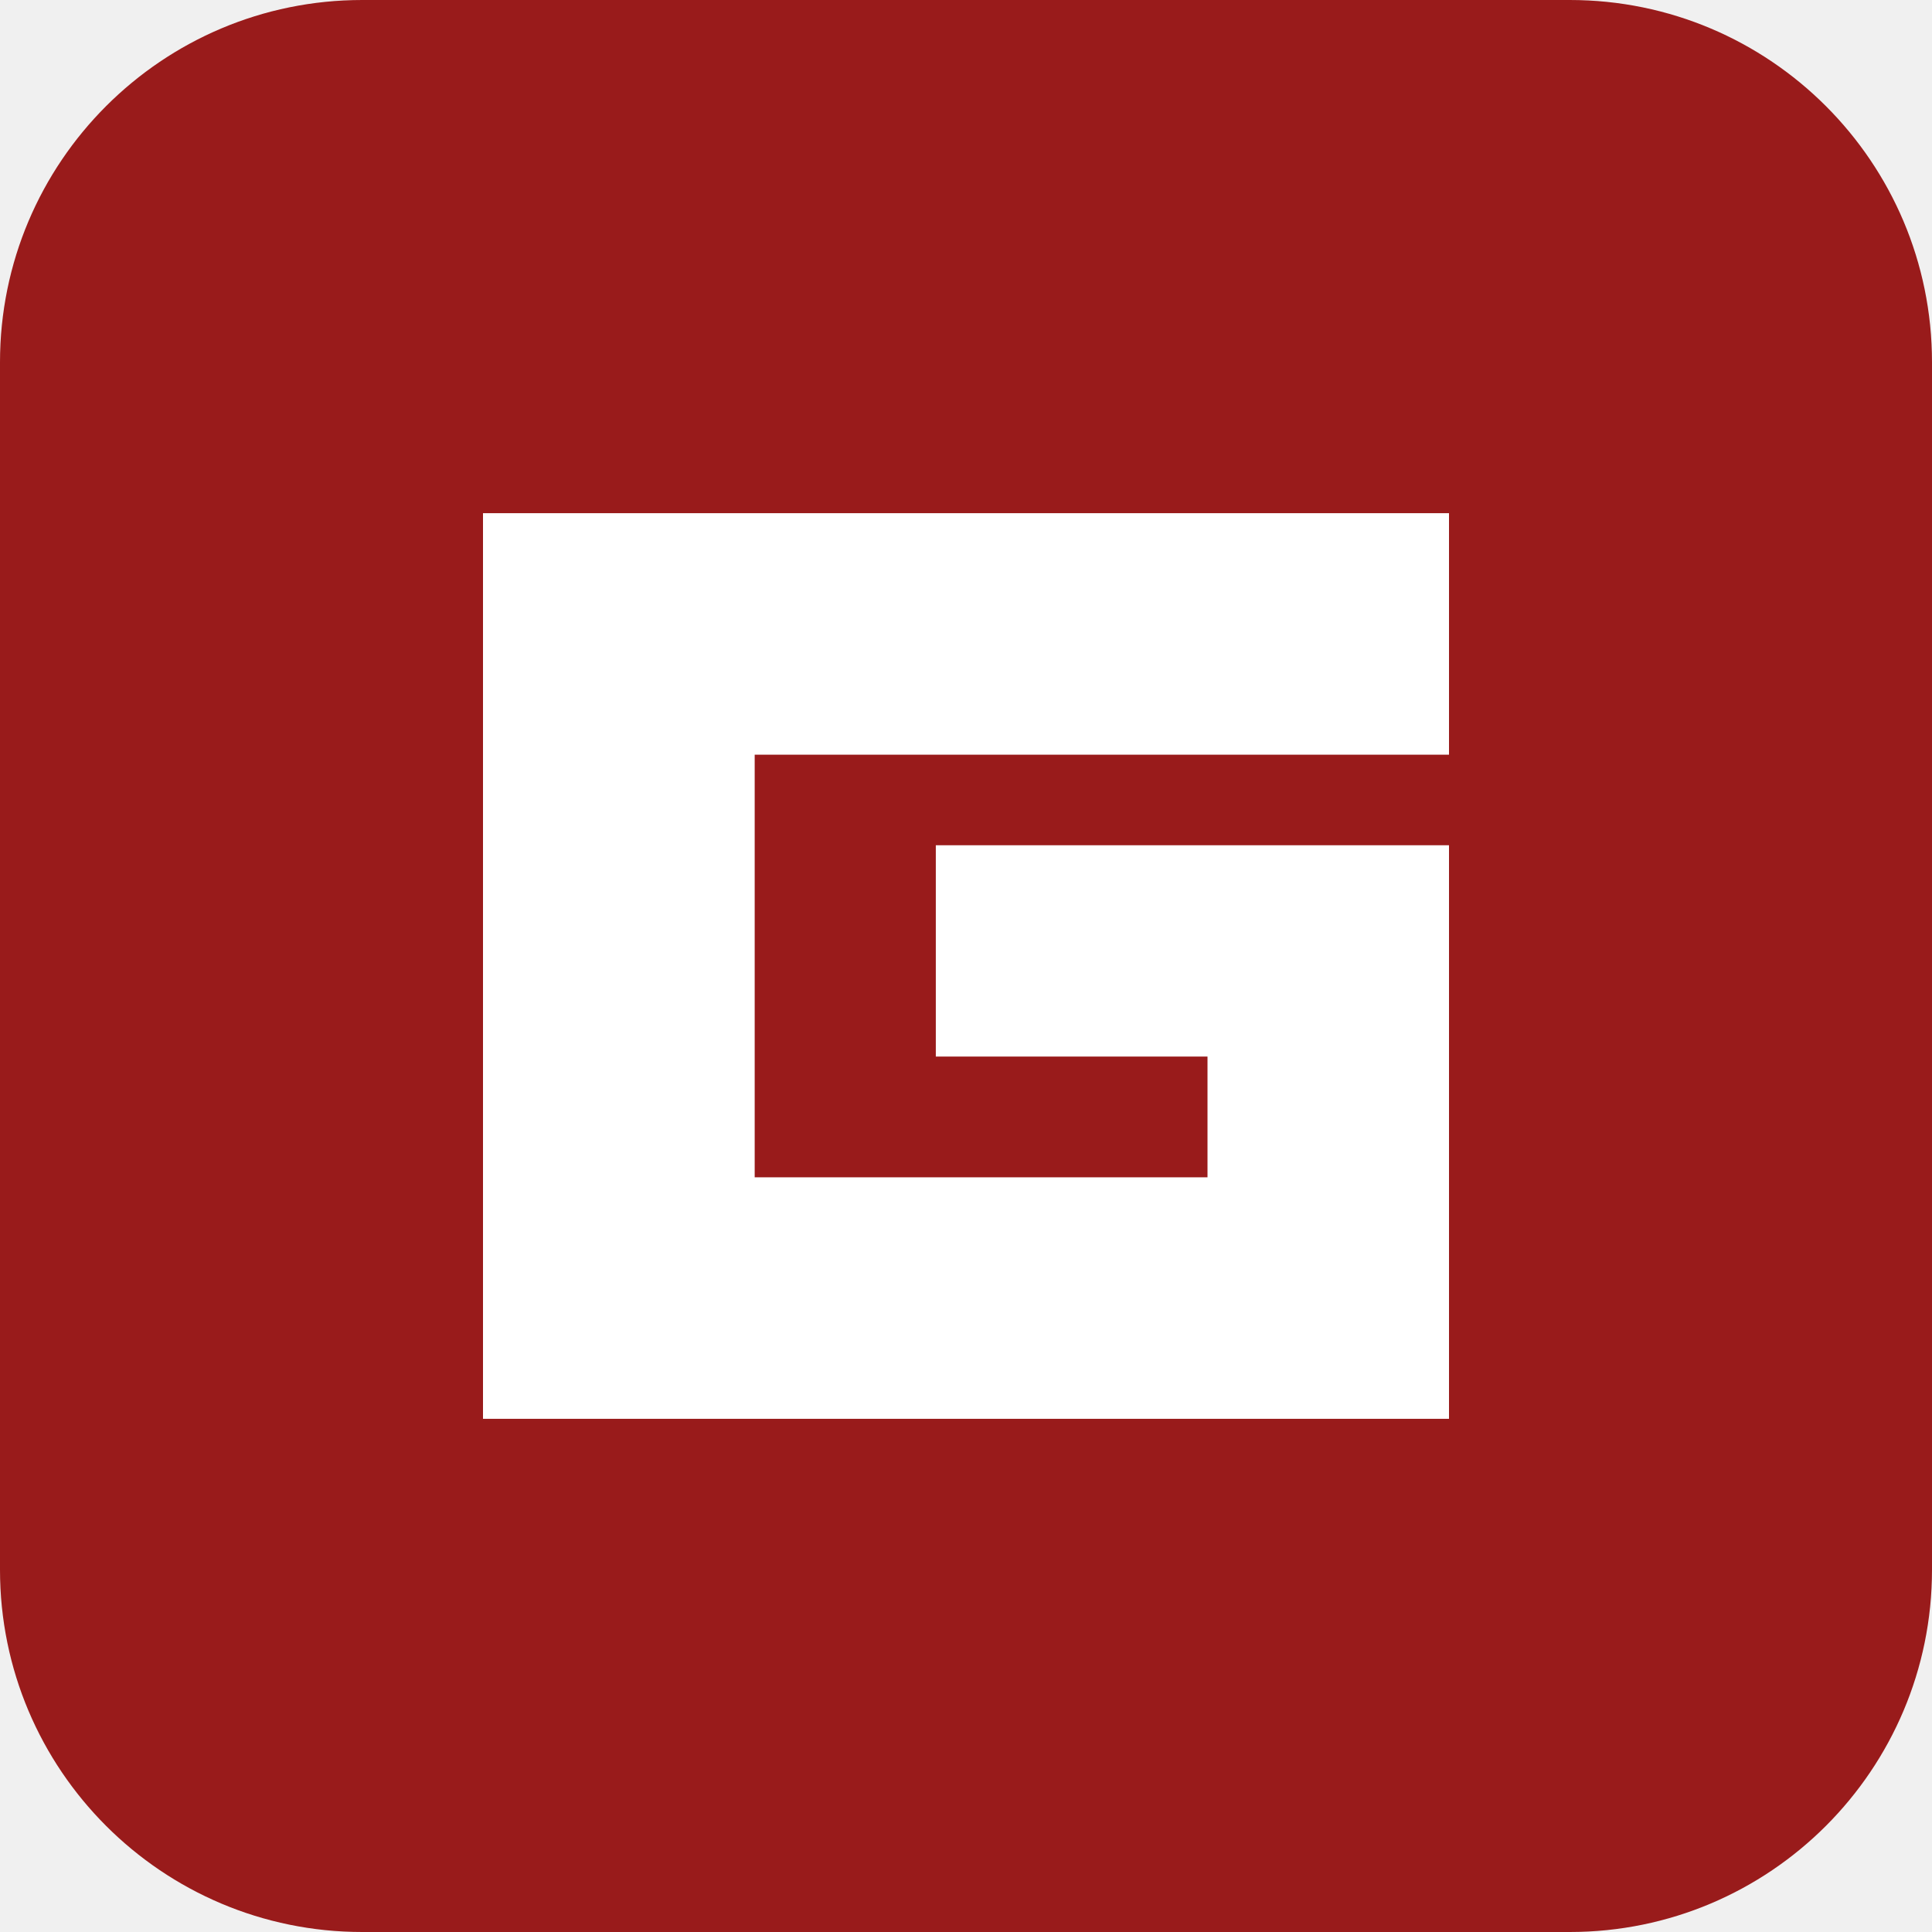
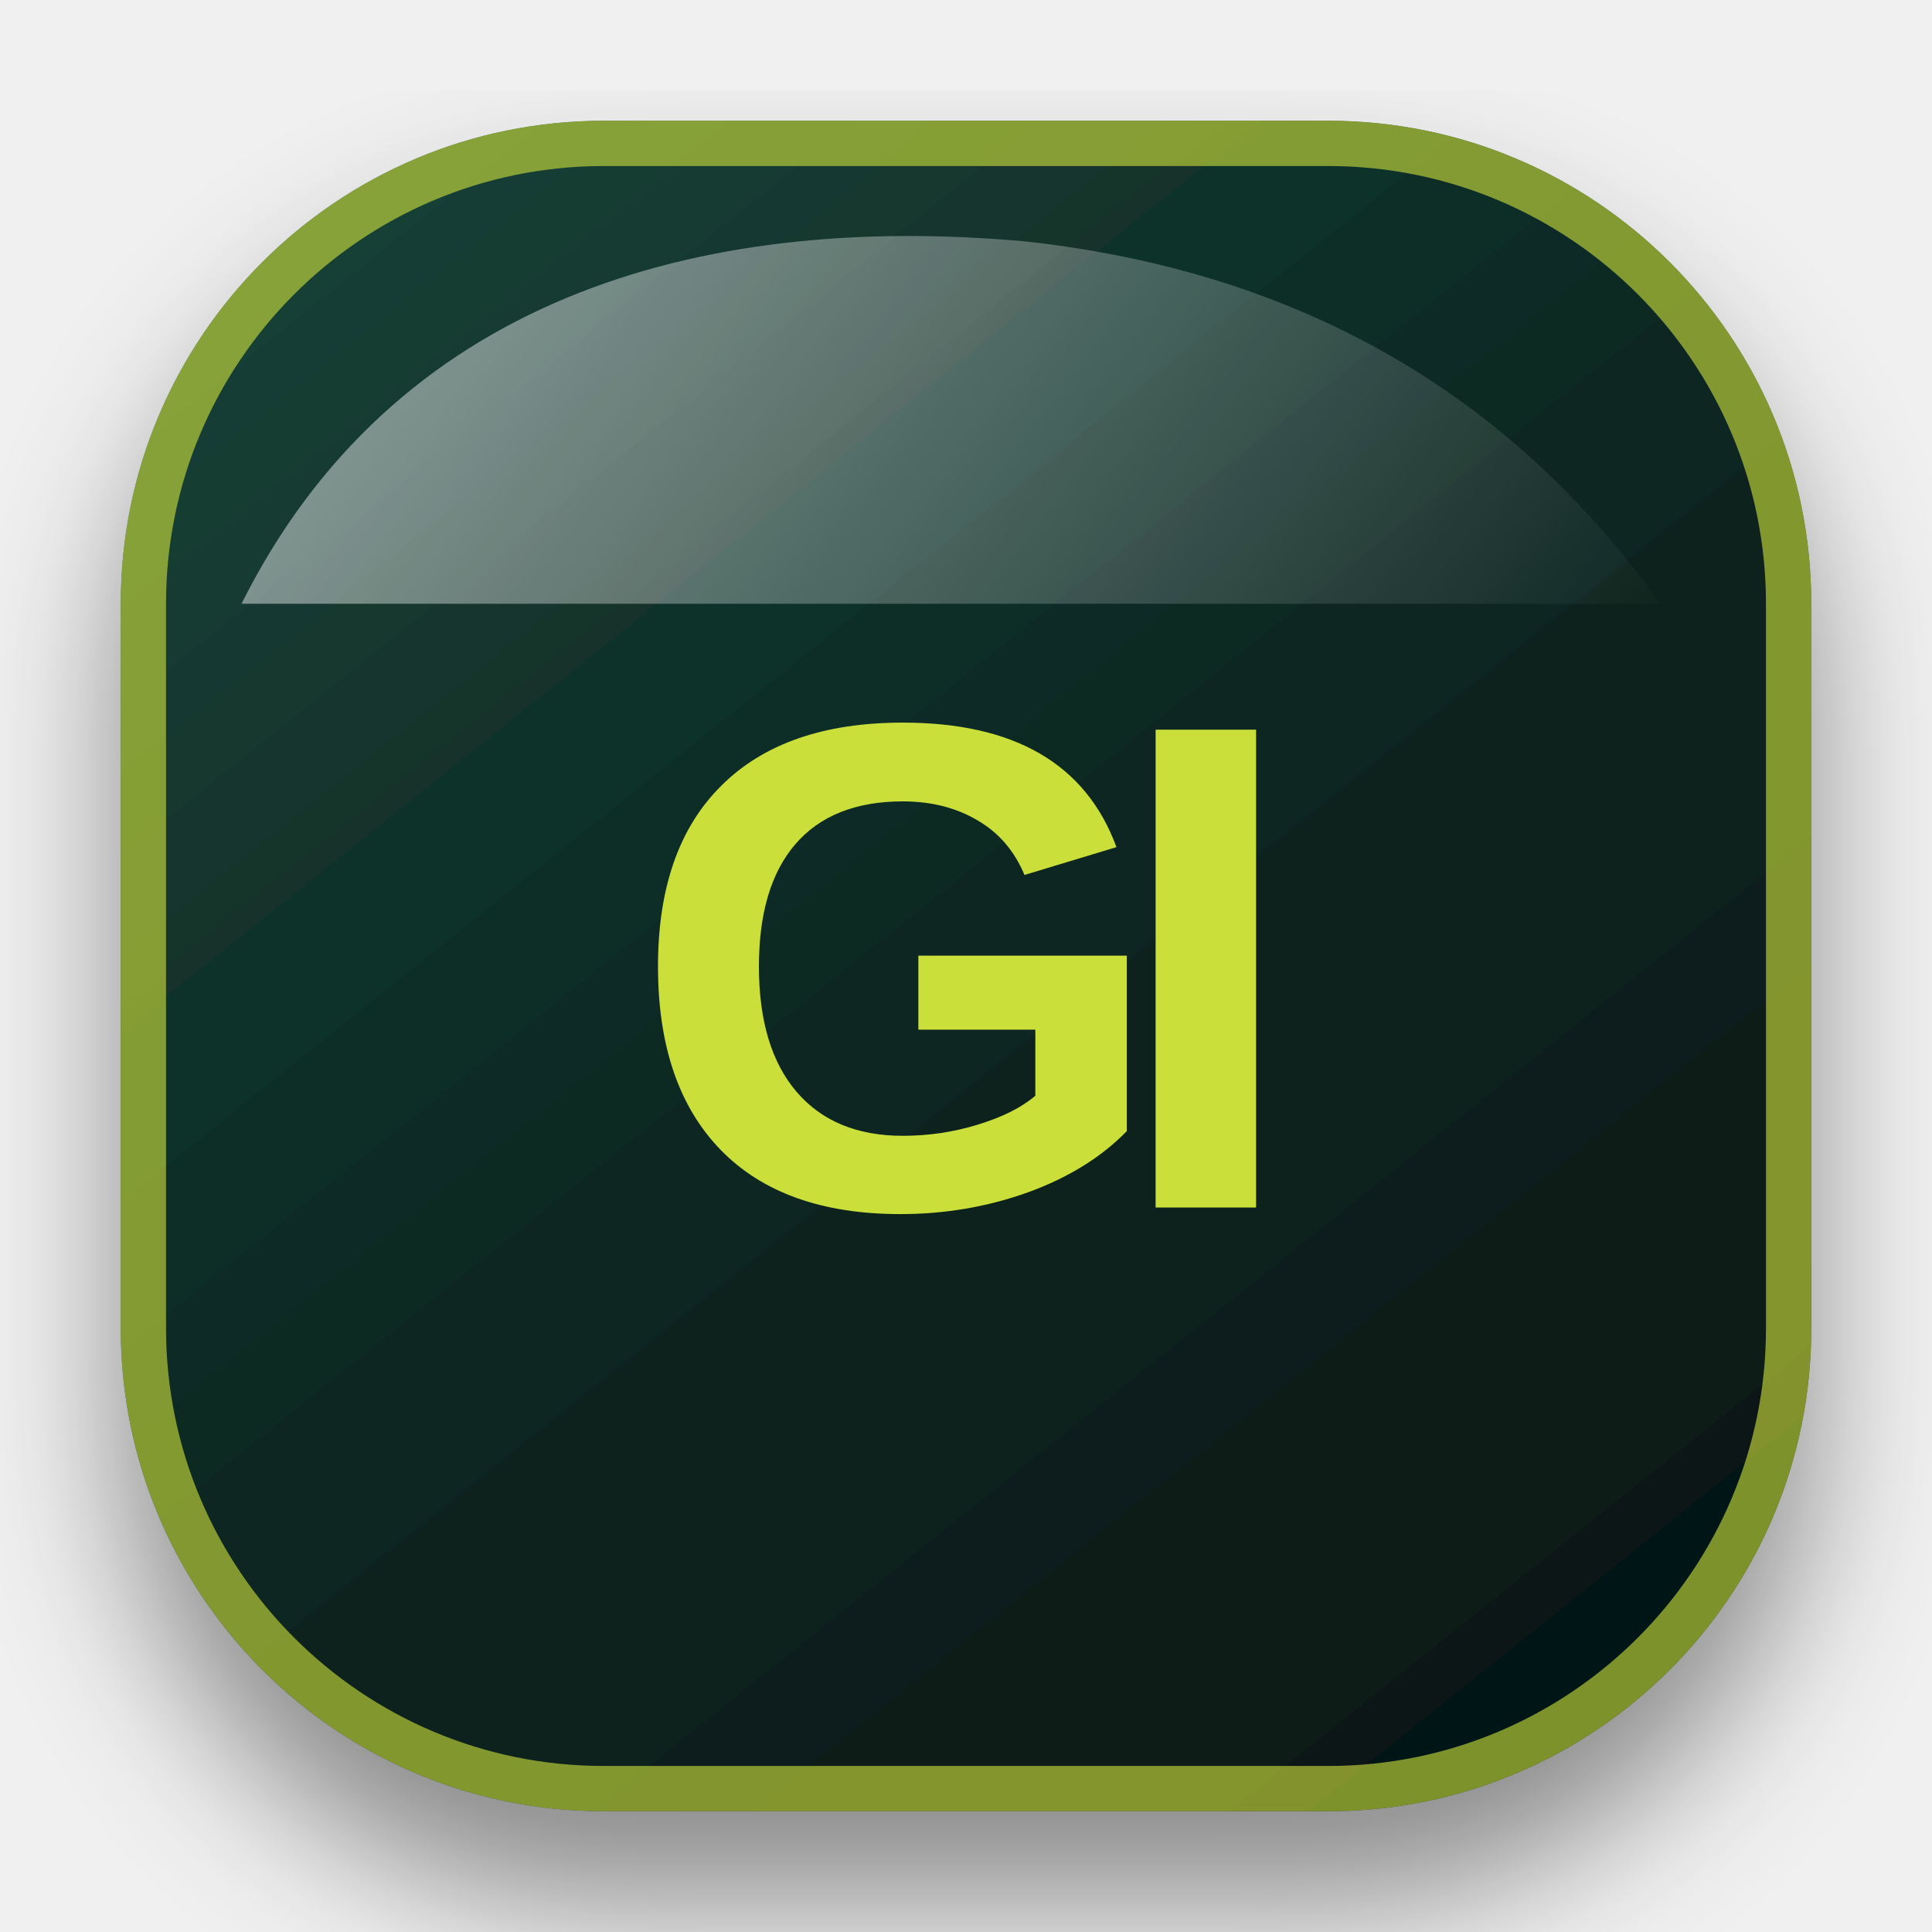
<svg xmlns="http://www.w3.org/2000/svg" viewBox="0 0 64 64" role="img" aria-label="GI-Hub">
-   <rect width="64" height="64" rx="12" fill="#991b1b" />
-   <path fill="#fff" d="M16 17h32v8H25v14h15v-4H31v-7h17v19H16z" />
+   <defs>
+     <linearGradient id="surface" x1="12" y1="8" x2="52" y2="58" gradientUnits="userSpaceOnUse">
+       <stop offset="0" stop-color="#183f35" />
+       <stop offset=".52" stop-color="#0a2520" />
+       <stop offset="1" stop-color="#061713" />
+     </linearGradient>
+     <linearGradient id="shine" x1="14" y1="10" x2="46" y2="34" gradientUnits="userSpaceOnUse">
+       <stop stop-color="#fff" stop-opacity=".46" />
+       <stop offset="1" stop-color="#fff" stop-opacity="0" />
+     </linearGradient>
+     <filter id="shadow" x="-20%" y="-20%" width="140%" height="150%">
+       <feDropShadow dx="0" dy="3" stdDeviation="2.4" flood-color="#03120f" flood-opacity=".42" />
+     </filter>
+   </defs>
+   <rect x="4" y="4" width="56" height="56" rx="16" fill="url(#surface)" filter="url(#shadow)" />
+   <path d="M8 20C13 10 23 7 34 8c9 1 16 5 21 12H8Z" fill="url(#shine)" />
+   <rect x="4.75" y="4.75" width="54.5" height="54.5" rx="15.25" fill="none" stroke="#cbdf3b" stroke-opacity=".62" stroke-width="1.5" />
+   <text x="32" y="40" fill="#cbdf3b" font-family="Arial,Helvetica,sans-serif" font-size="23" font-weight="800" letter-spacing="-2" text-anchor="middle">GI</text>
</svg>
